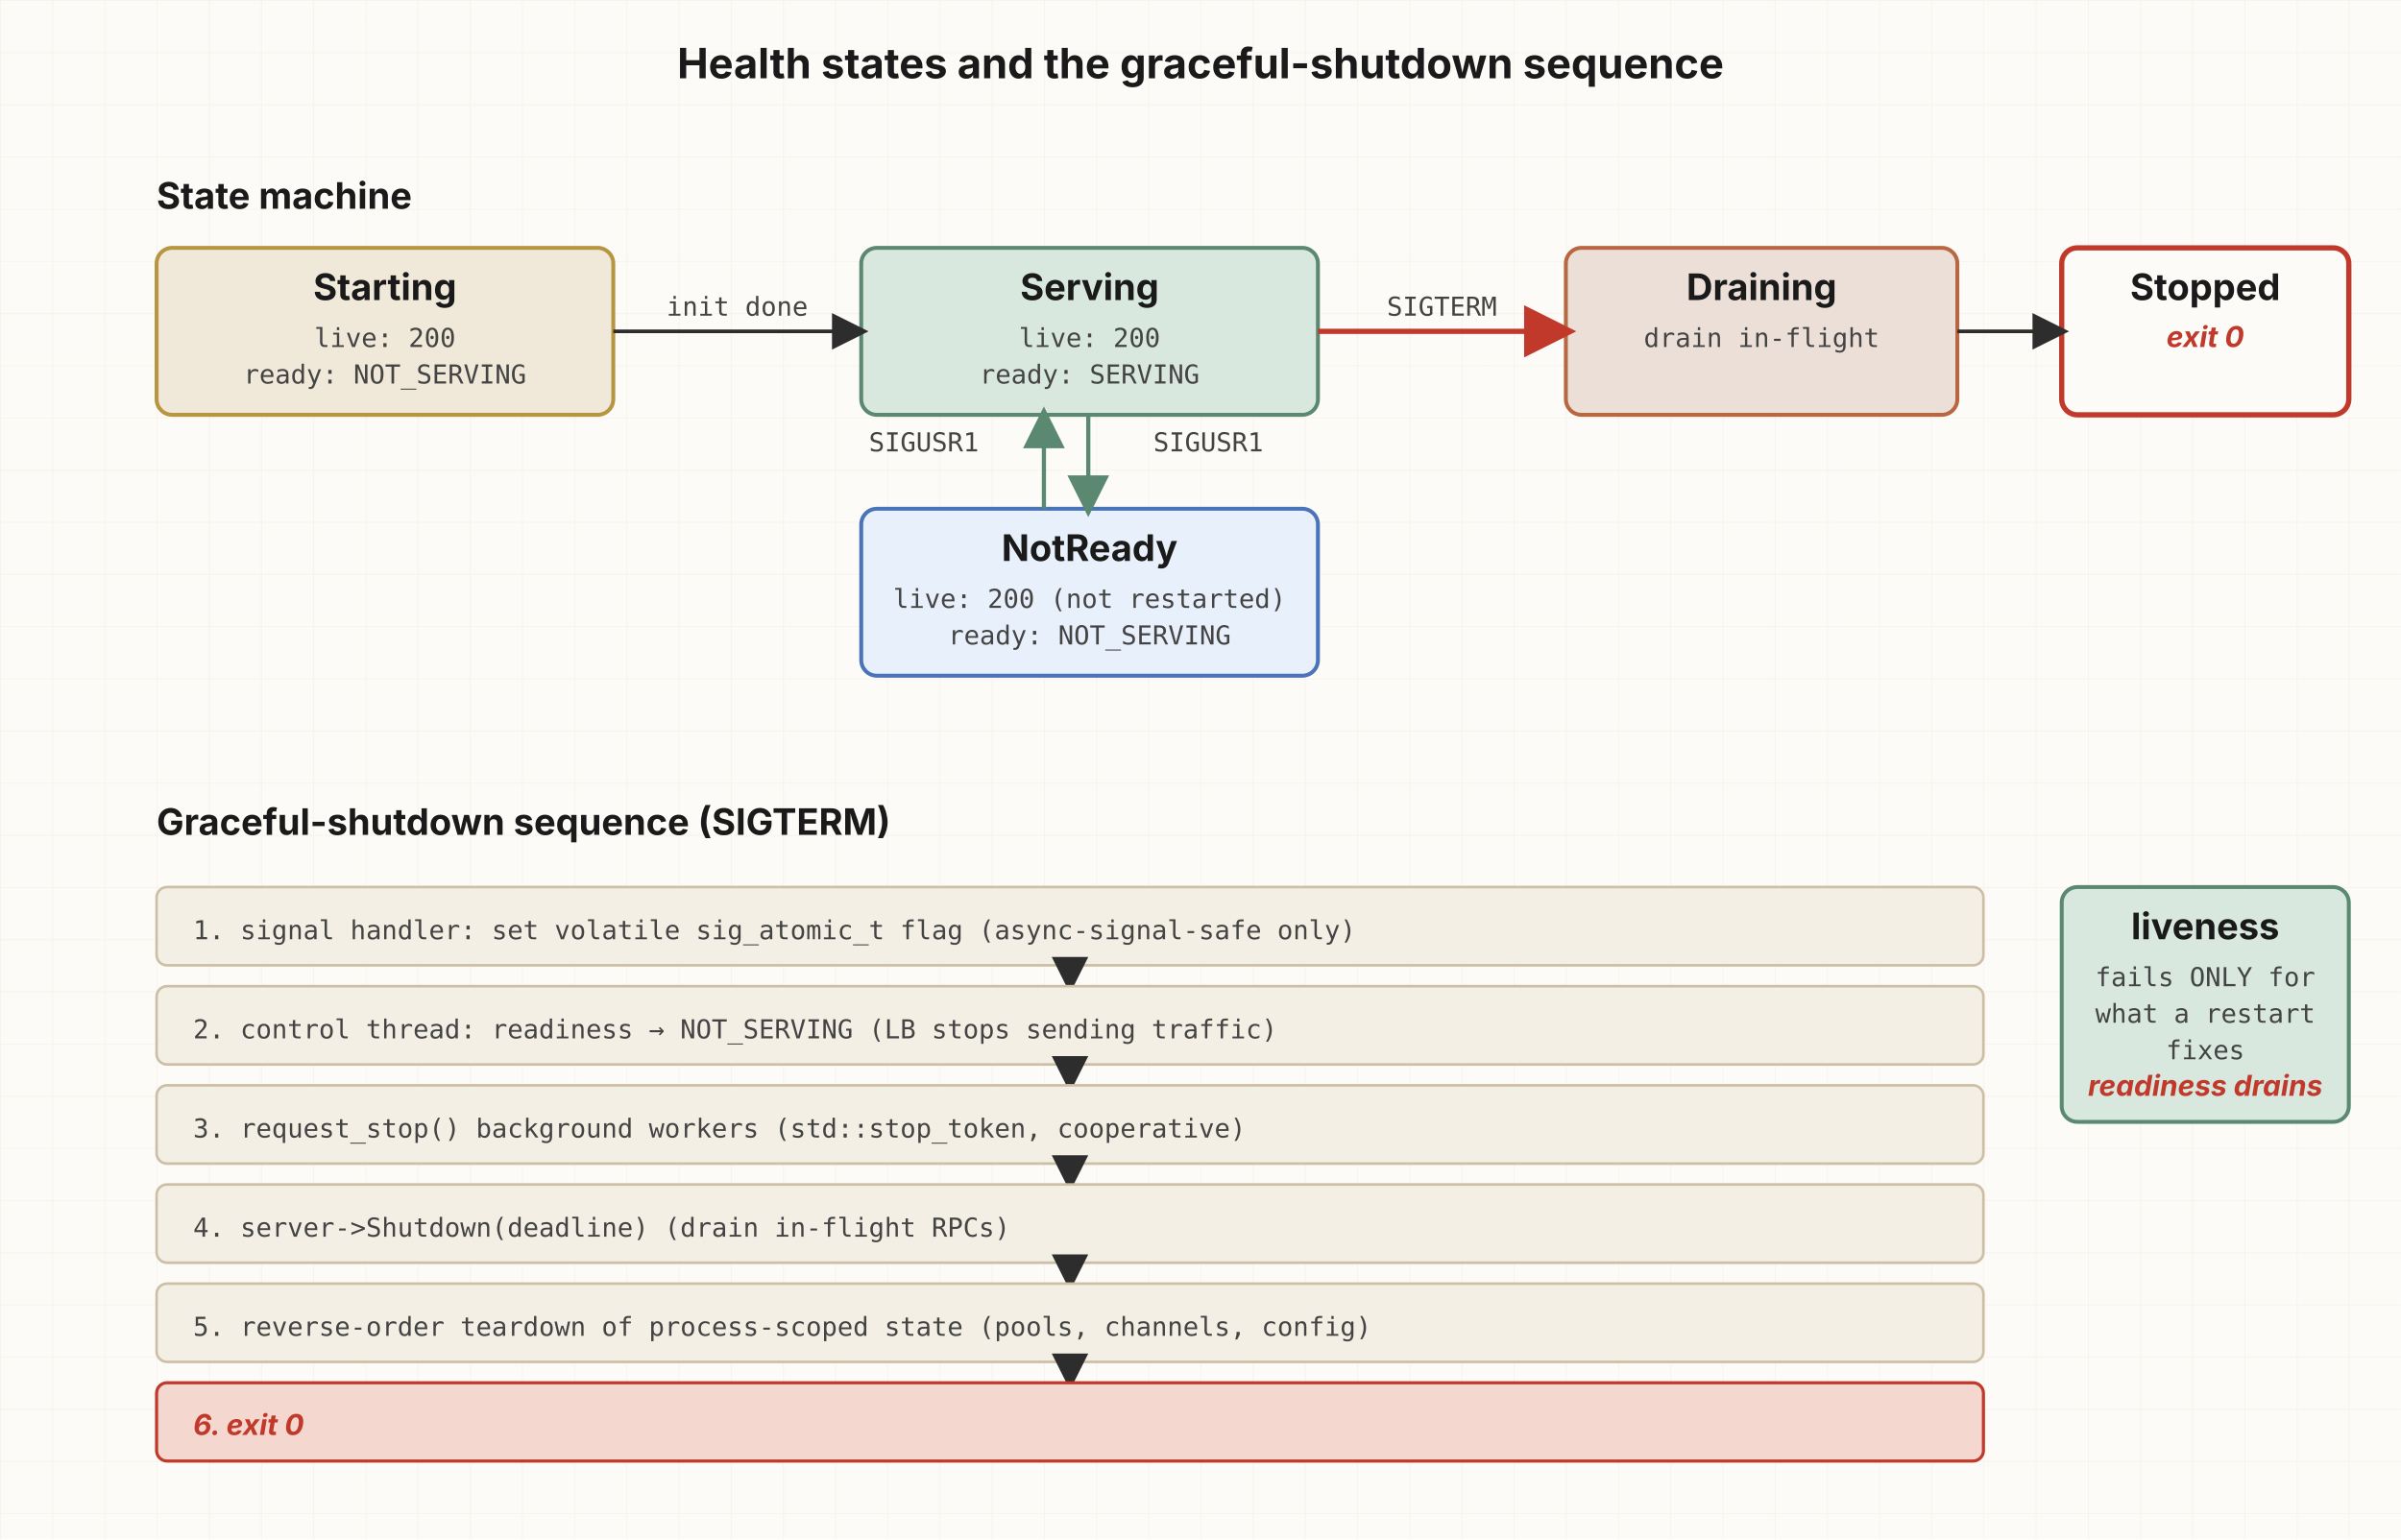
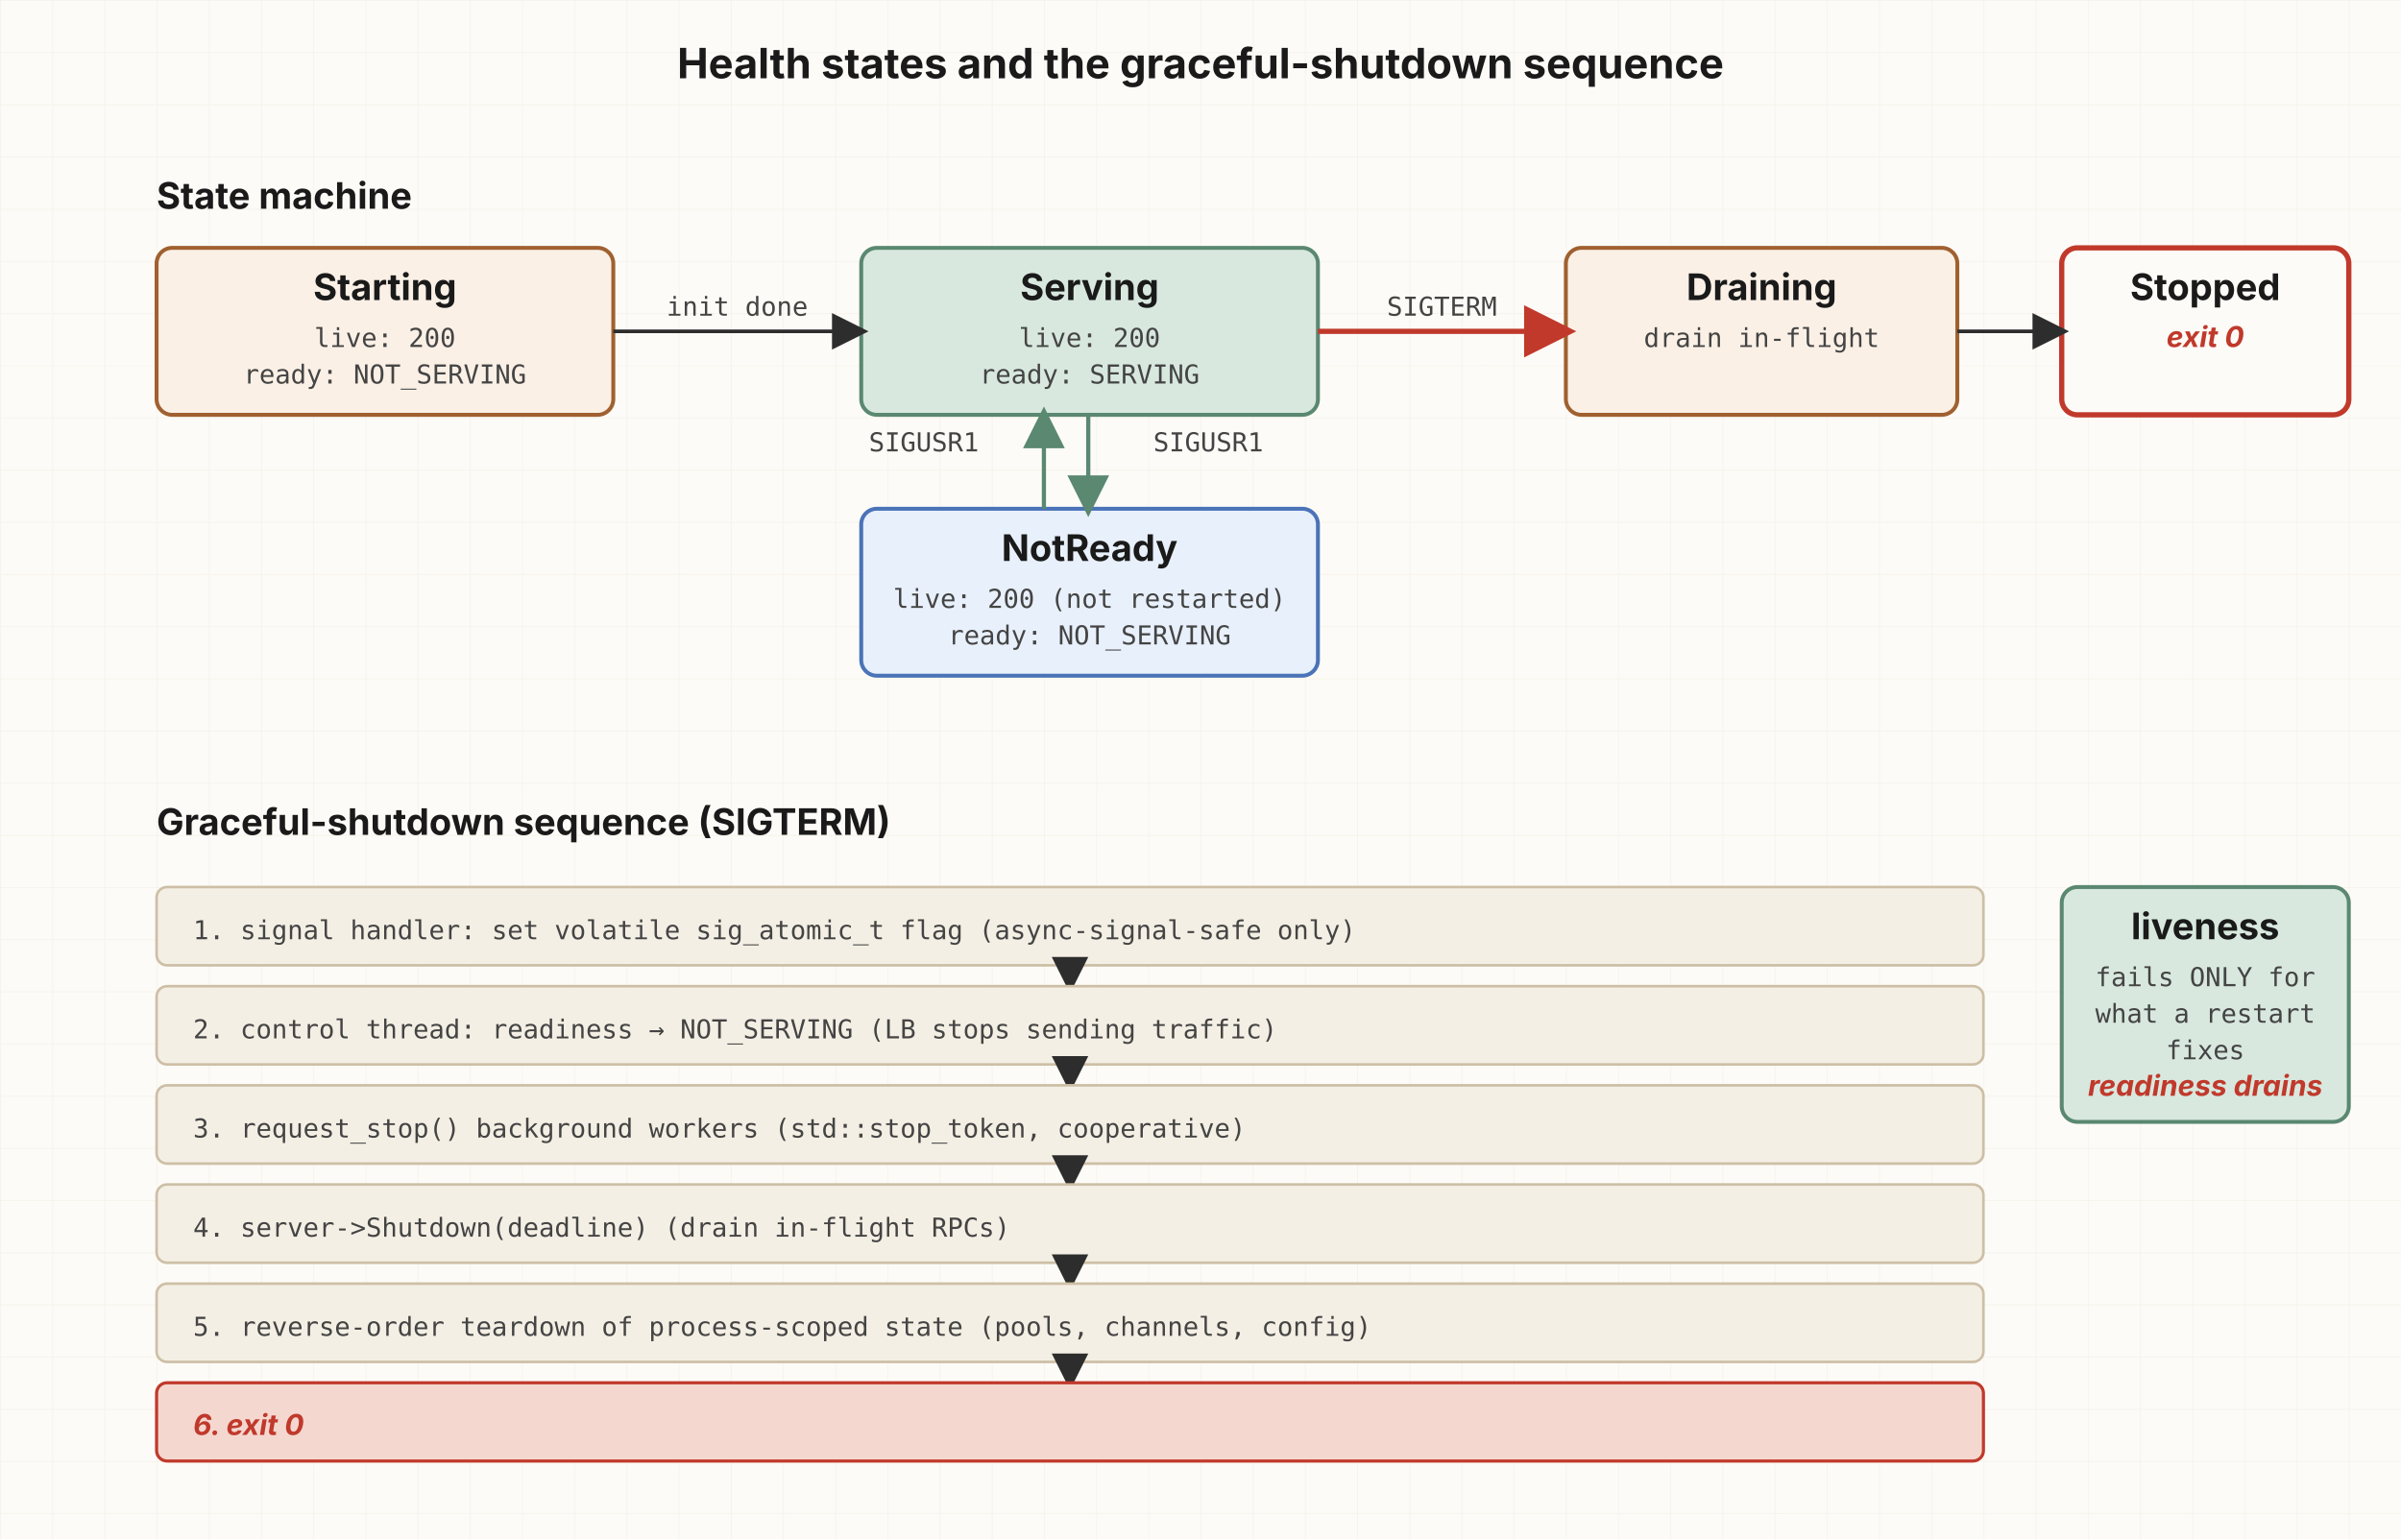
<svg xmlns="http://www.w3.org/2000/svg" viewBox="0 0 920 590" role="img" aria-label="The top half is a state machine. The service starts in Starting, where liveness already answers 200 but readiness reports NOT_SERVING during initialization; when init completes it transitions to Serving. From Serving a SIGUSR1 toggles readiness to and from NotReady without restarting the replica, because liveness stays green the whole time. A SIGTERM moves the service to Draining and then to Stopped with exit zero. The bottom half is the ordered shutdown sequence the SIGTERM triggers: the handler only sets a flag, then a control thread flips readiness to NOT_SERVING, requests the background workers to stop, calls server Shutdown with a deadline to drain in-flight RPCs, runs the reverse-order teardown of process-scoped state, and exits zero. Liveness fails only for what a restart fixes; readiness drains.">
  <defs>
    <pattern id="grid" width="20" height="20" patternUnits="userSpaceOnUse">
      <path d="M 20 0 L 0 0 0 20" fill="none" stroke="#e8e1d3" stroke-width="0.5" />
    </pattern>
    <marker id="arrowhead" markerWidth="10" markerHeight="10" refX="8" refY="5" orient="auto">
      <path d="M 0 0 L 10 5 L 0 10 z" fill="#2d2d2d" />
    </marker>
    <marker id="arrowhead-r" markerWidth="10" markerHeight="10" refX="8" refY="5" orient="auto">
      <path d="M 0 0 L 10 5 L 0 10 z" fill="#c0392b" />
    </marker>
    <marker id="arrowhead-g" markerWidth="10" markerHeight="10" refX="8" refY="5" orient="auto">
      <path d="M 0 0 L 10 5 L 0 10 z" fill="#5a8870" />
    </marker>
  </defs>
  <rect width="920" height="590" fill="#fdfbf7" />
  <rect width="920" height="590" fill="url(#grid)" opacity="0.4" />
  <text x="460" y="30" text-anchor="middle" style="font: 700 16px -apple-system, system-ui, 'Segoe UI', sans-serif; fill: #1a1a1a;">Health states and the graceful-shutdown sequence</text>
  <text x="60" y="80" text-anchor="start" style="font: 700 14px -apple-system, system-ui, 'Segoe UI', sans-serif; fill: #1a1a1a;">State machine</text>
-   <rect x="60" y="95" width="175" height="64" rx="6" ry="6" fill="#f0e8d8" stroke="#b89540" stroke-width="1.5" />
+   <rect x="60" y="95" width="175" height="64" rx="6" ry="6" fill="#faf0e6" stroke="#a06030" stroke-width="1.5" />
  <text x="147.5" y="115" text-anchor="middle" style="font: 700 14px -apple-system, system-ui, 'Segoe UI', sans-serif; fill: #1a1a1a;">Starting</text>
  <text x="147.5" y="133" text-anchor="middle" style="font: 400 10px ui-monospace, 'SF Mono', Menlo, Consolas, monospace; fill: #444444;">live: 200</text>
  <text x="147.5" y="147" text-anchor="middle" style="font: 400 10px ui-monospace, 'SF Mono', Menlo, Consolas, monospace; fill: #444444;">ready: NOT_SERVING</text>
  <rect x="330" y="95" width="175" height="64" rx="6" ry="6" fill="#d8e8df" stroke="#5a8870" stroke-width="1.5" />
  <text x="417.5" y="115" text-anchor="middle" style="font: 700 14px -apple-system, system-ui, 'Segoe UI', sans-serif; fill: #1a1a1a;">Serving</text>
  <text x="417.5" y="133" text-anchor="middle" style="font: 400 10px ui-monospace, 'SF Mono', Menlo, Consolas, monospace; fill: #444444;">live: 200</text>
  <text x="417.5" y="147" text-anchor="middle" style="font: 400 10px ui-monospace, 'SF Mono', Menlo, Consolas, monospace; fill: #444444;">ready: SERVING</text>
  <rect x="330" y="195" width="175" height="64" rx="6" ry="6" fill="#e8f0fb" stroke="#4a73b8" stroke-width="1.5" />
  <text x="417.5" y="215" text-anchor="middle" style="font: 700 14px -apple-system, system-ui, 'Segoe UI', sans-serif; fill: #1a1a1a;">NotReady</text>
  <text x="417.5" y="233" text-anchor="middle" style="font: 400 10px ui-monospace, 'SF Mono', Menlo, Consolas, monospace; fill: #444444;">live: 200 (not restarted)</text>
  <text x="417.5" y="247" text-anchor="middle" style="font: 400 10px ui-monospace, 'SF Mono', Menlo, Consolas, monospace; fill: #444444;">ready: NOT_SERVING</text>
-   <rect x="600" y="95" width="150" height="64" rx="6" ry="6" fill="#ecdfd8" stroke="#b86742" stroke-width="1.5" />
+   <rect x="600" y="95" width="150" height="64" rx="6" ry="6" fill="#faf0e6" stroke="#a06030" stroke-width="1.5" />
  <text x="675" y="115" text-anchor="middle" style="font: 700 14px -apple-system, system-ui, 'Segoe UI', sans-serif; fill: #1a1a1a;">Draining</text>
  <text x="675" y="133" text-anchor="middle" style="font: 400 10px ui-monospace, 'SF Mono', Menlo, Consolas, monospace; fill: #444444;">drain in-flight</text>
  <rect x="790" y="95" width="110" height="64" rx="6" ry="6" fill="#fdfbf7" stroke="#c0392b" stroke-width="2.0" />
  <text x="845" y="115" text-anchor="middle" style="font: 700 14px -apple-system, system-ui, 'Segoe UI', sans-serif; fill: #1a1a1a;">Stopped</text>
  <text x="845" y="133" text-anchor="middle" style="font: italic 700 11px -apple-system, system-ui, 'Segoe UI', sans-serif; fill: #c0392b;">exit 0</text>
  <line x1="235" y1="127" x2="330" y2="127" stroke="#2d2d2d" stroke-width="1.4" fill="none" marker-end="url(#arrowhead)" />
  <text x="282.5" y="121" text-anchor="middle" style="font: 400 10px ui-monospace, 'SF Mono', Menlo, Consolas, monospace; fill: #444444;">init done</text>
  <line x1="417" y1="159" x2="417" y2="195" stroke="#5a8870" stroke-width="1.6" fill="none" marker-end="url(#arrowhead-g)" />
  <text x="463" y="173" text-anchor="middle" style="font: 400 10px ui-monospace, 'SF Mono', Menlo, Consolas, monospace; fill: #444444;">SIGUSR1</text>
  <line x1="400" y1="195" x2="400" y2="159" stroke="#5a8870" stroke-width="1.6" fill="none" marker-end="url(#arrowhead-g)" />
  <text x="354" y="173" text-anchor="middle" style="font: 400 10px ui-monospace, 'SF Mono', Menlo, Consolas, monospace; fill: #444444;">SIGUSR1</text>
  <line x1="505" y1="127" x2="600" y2="127" stroke="#c0392b" stroke-width="2.0" fill="none" marker-end="url(#arrowhead-r)" />
  <text x="552.5" y="121" text-anchor="middle" style="font: 400 10px ui-monospace, 'SF Mono', Menlo, Consolas, monospace; fill: #444444;">SIGTERM</text>
  <line x1="750" y1="127" x2="790" y2="127" stroke="#2d2d2d" stroke-width="1.4" fill="none" marker-end="url(#arrowhead)" />
  <text x="60" y="320" text-anchor="start" style="font: 700 14px -apple-system, system-ui, 'Segoe UI', sans-serif; fill: #1a1a1a;">Graceful-shutdown sequence (SIGTERM)</text>
  <rect x="60" y="340" width="700" height="30" rx="4" ry="4" fill="#f4efe4" stroke="#cdbfa6" stroke-width="1.0" />
  <text x="74" y="360" text-anchor="start" style="font: 400 10px ui-monospace, 'SF Mono', Menlo, Consolas, monospace; fill: #444444;">1.  signal handler: set volatile sig_atomic_t flag  (async-signal-safe only)</text>
  <line x1="410" y1="370" x2="410" y2="378" stroke="#2d2d2d" stroke-width="1.4" fill="none" marker-end="url(#arrowhead)" />
  <rect x="60" y="378" width="700" height="30" rx="4" ry="4" fill="#f4efe4" stroke="#cdbfa6" stroke-width="1.0" />
  <text x="74" y="398" text-anchor="start" style="font: 400 10px ui-monospace, 'SF Mono', Menlo, Consolas, monospace; fill: #444444;">2.  control thread: readiness → NOT_SERVING   (LB stops sending traffic)</text>
  <line x1="410" y1="408" x2="410" y2="416" stroke="#2d2d2d" stroke-width="1.4" fill="none" marker-end="url(#arrowhead)" />
  <rect x="60" y="416" width="700" height="30" rx="4" ry="4" fill="#f4efe4" stroke="#cdbfa6" stroke-width="1.0" />
  <text x="74" y="436" text-anchor="start" style="font: 400 10px ui-monospace, 'SF Mono', Menlo, Consolas, monospace; fill: #444444;">3.  request_stop() background workers   (std::stop_token, cooperative)</text>
  <line x1="410" y1="446" x2="410" y2="454" stroke="#2d2d2d" stroke-width="1.4" fill="none" marker-end="url(#arrowhead)" />
  <rect x="60" y="454" width="700" height="30" rx="4" ry="4" fill="#f4efe4" stroke="#cdbfa6" stroke-width="1.0" />
  <text x="74" y="474" text-anchor="start" style="font: 400 10px ui-monospace, 'SF Mono', Menlo, Consolas, monospace; fill: #444444;">4.  server-&gt;Shutdown(deadline)   (drain in-flight RPCs)</text>
  <line x1="410" y1="484" x2="410" y2="492" stroke="#2d2d2d" stroke-width="1.4" fill="none" marker-end="url(#arrowhead)" />
  <rect x="60" y="492" width="700" height="30" rx="4" ry="4" fill="#f4efe4" stroke="#cdbfa6" stroke-width="1.0" />
  <text x="74" y="512" text-anchor="start" style="font: 400 10px ui-monospace, 'SF Mono', Menlo, Consolas, monospace; fill: #444444;">5.  reverse-order teardown of process-scoped state   (pools, channels, config)</text>
  <line x1="410" y1="522" x2="410" y2="530" stroke="#2d2d2d" stroke-width="1.4" fill="none" marker-end="url(#arrowhead)" />
  <rect x="60" y="530" width="700" height="30" rx="4" ry="4" fill="#f4d7cf" stroke="#c0392b" stroke-width="1.2" />
  <text x="74" y="550" text-anchor="start" style="font: italic 700 11px -apple-system, system-ui, 'Segoe UI', sans-serif; fill: #c0392b;">6.  exit 0</text>
  <rect x="790" y="340" width="110" height="90" rx="6" ry="6" fill="#d8e8df" stroke="#5a8870" stroke-width="1.5" />
  <text x="845" y="360" text-anchor="middle" style="font: 700 14px -apple-system, system-ui, 'Segoe UI', sans-serif; fill: #1a1a1a;">liveness</text>
  <text x="845" y="378" text-anchor="middle" style="font: 400 10px ui-monospace, 'SF Mono', Menlo, Consolas, monospace; fill: #444444;">fails ONLY for</text>
  <text x="845" y="392" text-anchor="middle" style="font: 400 10px ui-monospace, 'SF Mono', Menlo, Consolas, monospace; fill: #444444;">what a restart</text>
  <text x="845" y="406" text-anchor="middle" style="font: 400 10px ui-monospace, 'SF Mono', Menlo, Consolas, monospace; fill: #444444;">fixes</text>
  <text x="845" y="420" text-anchor="middle" style="font: italic 700 11px -apple-system, system-ui, 'Segoe UI', sans-serif; fill: #c0392b;">readiness drains</text>
</svg>
